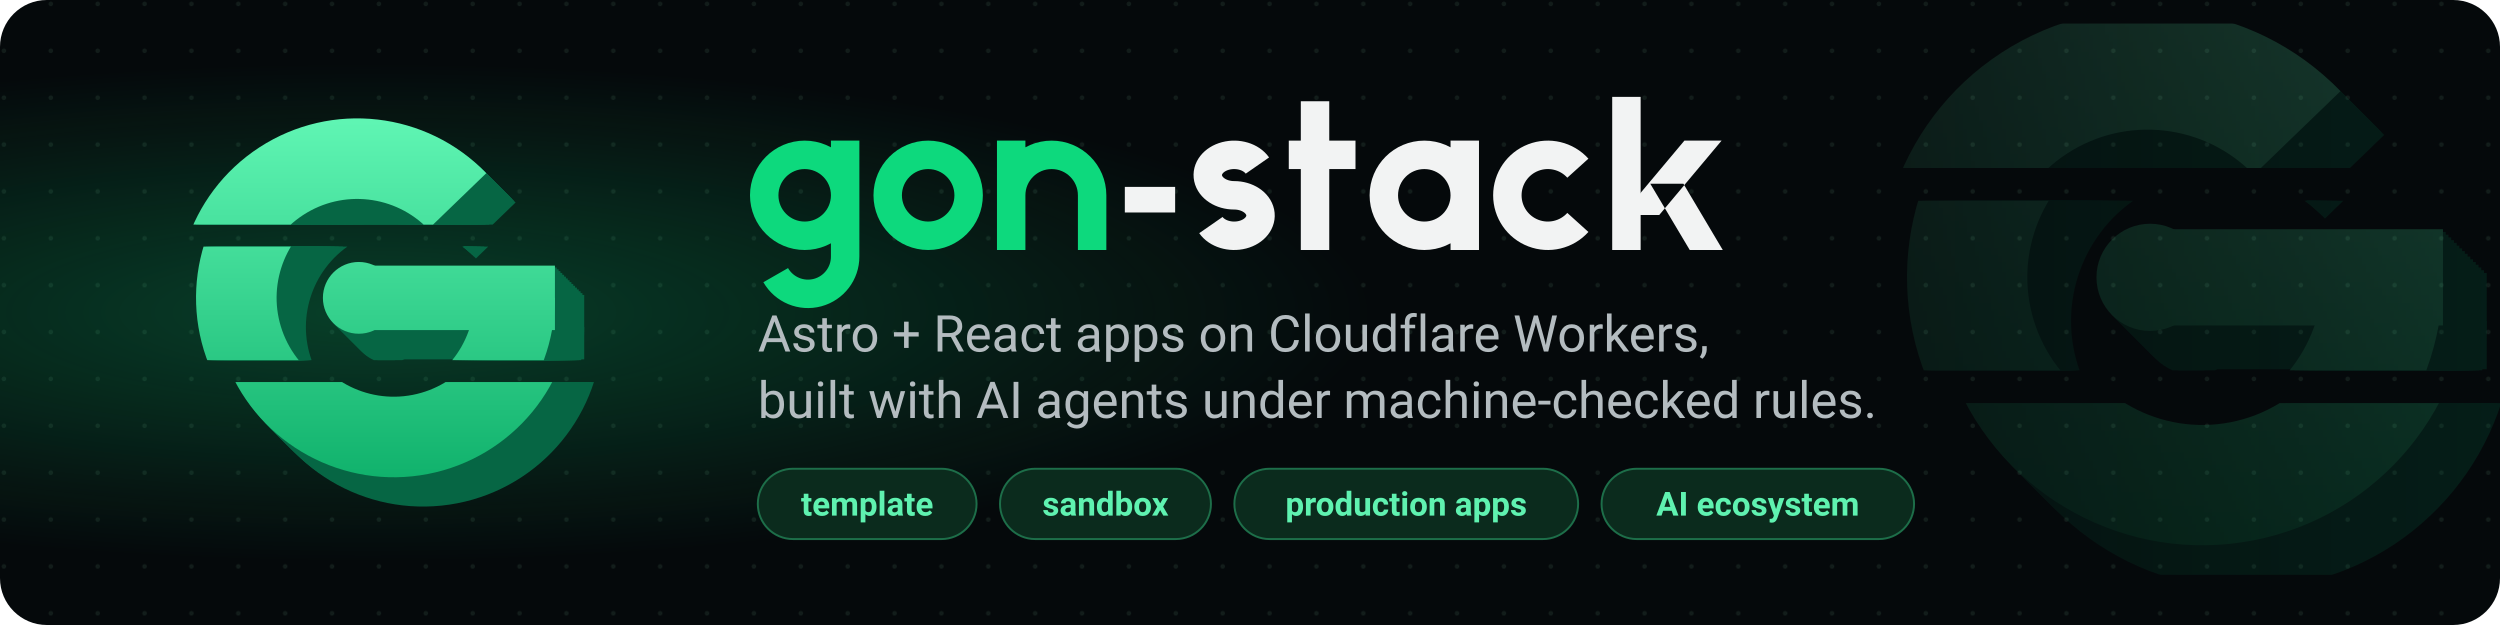
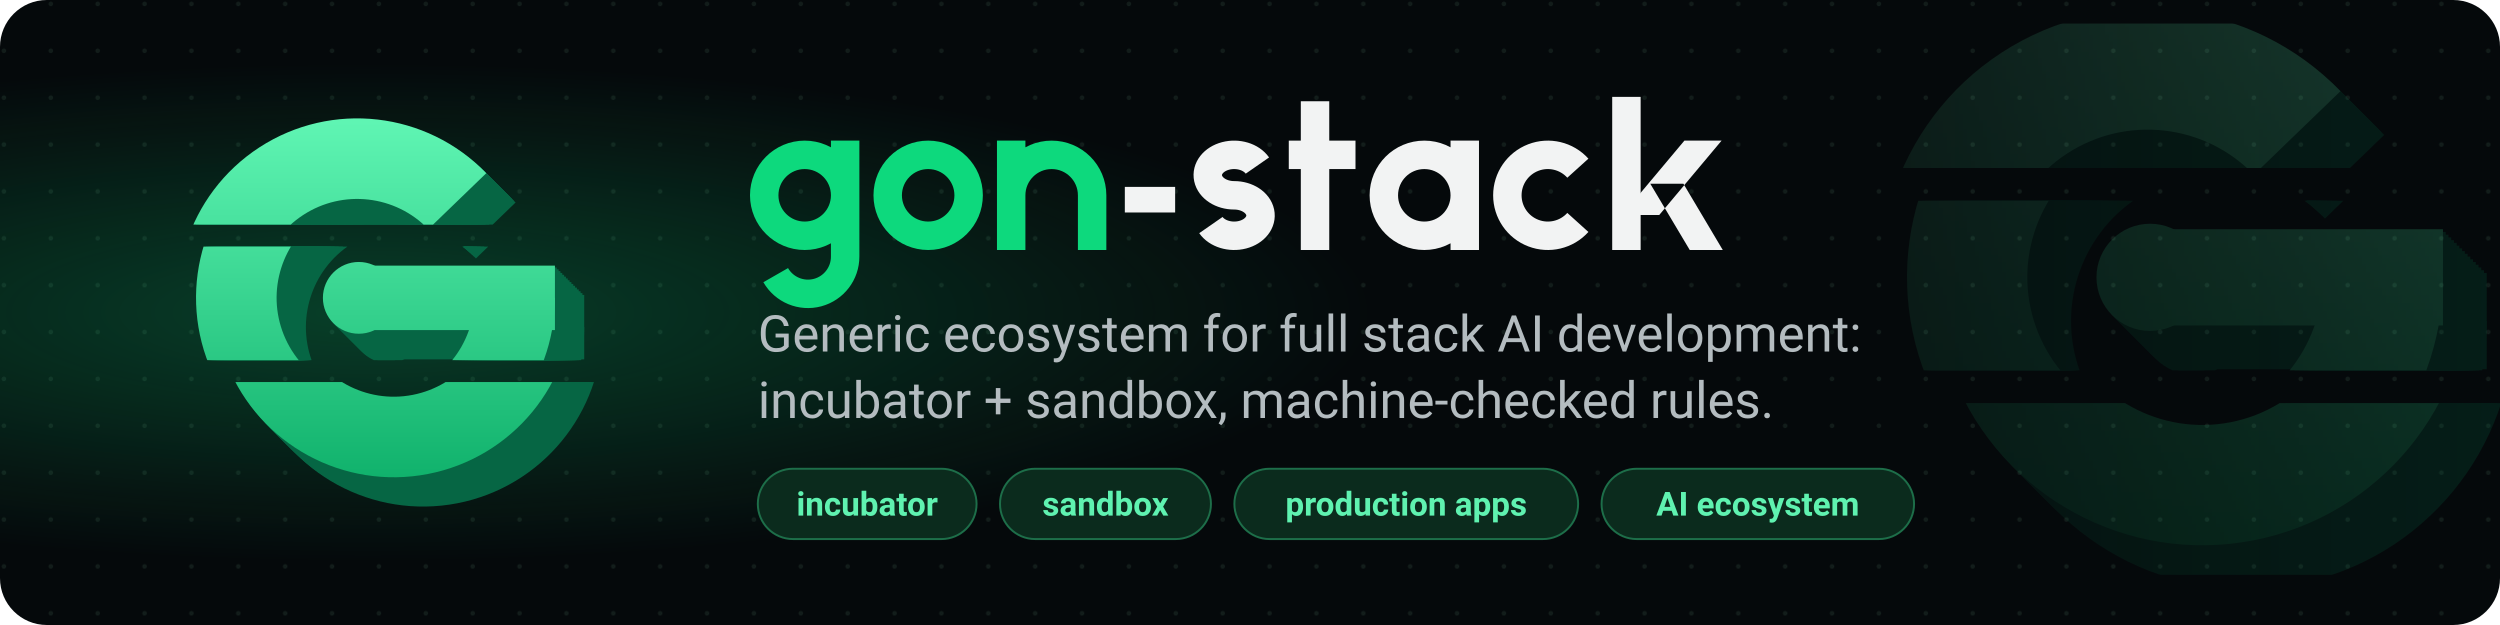
<svg xmlns="http://www.w3.org/2000/svg" viewBox="0 0 1280 320" width="1280" height="320" role="img" aria-labelledby="t d">
  <defs>
    <linearGradient id="gbd-f" gradientUnits="userSpaceOnUse" x1="0" y1="6" x2="0" y2="58">
      <stop offset="0" stop-color="#5ff5b3" />
      <stop offset="1" stop-color="#0bad67" />
    </linearGradient>
    <clipPath id="gbd-b0">
      <rect x="-10" width="84" height="20" />
    </clipPath>
    <clipPath id="gbd-b1">
      <rect x="-10" y="23" width="84" height="15.5" />
    </clipPath>
    <clipPath id="gbd-b2">
      <rect x="-10" y="41.5" width="84" height="22.5" />
    </clipPath>
    <g id="gbd-g">
      <path d="M50 30A19 19 0 1 1 44.67 16.8" fill="none" stroke-width="11" />
      <path d="M28.72 30H55.5" fill="none" stroke-width="8.8" />
      <circle cx="28.72" cy="30" r="4.4" />
    </g>
    <g id="gbd-s">
      <g stroke="#066644" fill="#066644">
        <use href="#gbd-g" x="4" y="4" />
        <use href="#gbd-g" x="3.75" y="3.75" />
        <use href="#gbd-g" x="3.5" y="3.5" />
        <use href="#gbd-g" x="3.25" y="3.25" />
        <use href="#gbd-g" x="3" y="3" />
        <use href="#gbd-g" x="2.75" y="2.75" />
        <use href="#gbd-g" x="2.5" y="2.5" />
        <use href="#gbd-g" x="2.25" y="2.25" />
        <use href="#gbd-g" x="2" y="2" />
        <use href="#gbd-g" x="1.75" y="1.75" />
        <use href="#gbd-g" x="1.5" y="1.5" />
        <use href="#gbd-g" x="1.25" y="1.25" />
        <use href="#gbd-g" x="1" y="1" />
        <use href="#gbd-g" x="0.75" y="0.75" />
        <use href="#gbd-g" x="0.5" y="0.5" />
        <use href="#gbd-g" x="0.25" y="0.25" />
      </g>
      <use href="#gbd-g" stroke="url(#gbd-f)" fill="url(#gbd-f)" />
    </g>
    <radialGradient id="gbd-glow" cx="0.15" cy="0.5" r="0.4">
      <stop offset="0" stop-color="#0dd97d" stop-opacity="0.26" />
      <stop offset="1" stop-color="#0dd97d" stop-opacity="0" />
    </radialGradient>
    <pattern id="gbd-dots" width="24" height="24" patternUnits="userSpaceOnUse">
      <circle cx="2" cy="2" r="1.2" fill="#121c1a" />
    </pattern>
    <linearGradient id="gbd-fade" x1="0" x2="1">
      <stop offset="0.6" stop-color="#fff" stop-opacity="0" />
      <stop offset="1" stop-color="#fff" />
    </linearGradient>
    <mask id="gbd-fm">
      <rect width="1280" height="320" fill="url(#gbd-fade)" />
    </mask>
    <clipPath id="gbd-clip">
      <rect width="1280" height="320" rx="24" />
    </clipPath>
  </defs>
  <g clip-path="url(#gbd-clip)">
    <rect width="1280" height="320" fill="#05090b" />
    <rect width="1280" height="320" fill="url(#gbd-dots)" />
    <rect width="1280" height="320" fill="url(#gbd-glow)" />
    <g mask="url(#gbd-fm)" opacity="0.22">
      <g transform="translate(940 -26) scale(5.6)">
        <g clip-path="url(#gbd-b0)">
          <use href="#gbd-s" x="-2.5" />
        </g>
        <g clip-path="url(#gbd-b1)">
          <use href="#gbd-s" />
        </g>
        <g clip-path="url(#gbd-b2)">
          <use href="#gbd-s" x="2.5" />
        </g>
      </g>
    </g>
  </g>
  <g transform="translate(76 40) scale(3.75)">
    <g clip-path="url(#gbd-b0)">
      <use href="#gbd-s" x="-2.5" />
    </g>
    <g clip-path="url(#gbd-b1)">
      <use href="#gbd-s" />
    </g>
    <g clip-path="url(#gbd-b2)">
      <use href="#gbd-s" x="2.5" />
    </g>
  </g>
  <g transform="translate(384 128) scale(5.6)">
    <g fill="none" stroke-width="2.6">
      <g stroke="#0dd97d">
        <path d="M1.3 -5A3.7 3.7 0 0 1 8.7 -5A3.7 3.7 0 0 1 1.3 -5ZM8.7 -10V0.6A3.4 3.4 0 0 1 2.35 2.3" />
        <path transform="translate(11.29 0)" d="M1.3 -5A3.7 3.7 0 0 1 8.7 -5A3.7 3.7 0 0 1 1.3 -5Z" />
        <path transform="translate(22.58 0)" d="M1.3 0V-10M1.3 0V-5A3.7 3.7 0 0 1 8.7 -5V0" />
      </g>
      <g stroke="#f2f3f3">
        <path d="M34.27 -4.6H38.87" stroke-width="2.34" />
        <path transform="translate(40.56 0)" d="M5.83 -7.72A2.41 1.85 0 1 0 3.71 -5A2.41 1.85 0 1 1 1.58 -2.28" />
        <path transform="translate(49.26 0)" d="M2.4 -13.6V0M0 -8.7H6.1" />
        <path transform="translate(56.65 0)" d="M1.3 -5A3.7 3.7 0 0 1 8.7 -5A3.7 3.7 0 0 1 1.3 -5ZM8.7 -10V0" />
        <path transform="translate(67.94 0)" d="M7.75 -2.52A3.7 3.7 0 1 1 7.75 -7.48" />
        <path d="M80.13 -14V0" />
      </g>
    </g>
    <path fill="#f2f3f3" transform="translate(78.83 0)" d="M0.9 -3.2H4.3L10 -10H6.6ZM3.48 -6.06H6.51L10.11 0H7.09Z" />
  </g>
  <g font-family="ui-sans-serif, -apple-system, 'Segoe UI', Roboto, 'Helvetica Neue', Arial, sans-serif">
-     <text x="388" y="180" font-size="26" fill="#b4bcc0">Astro + React apps on Cloudflare Workers,</text>
-     <text x="388" y="214" font-size="26" fill="#b4bcc0">built with AI agents under machine-checked rules.</text>
+     <text x="388" y="180" font-size="26" fill="#b4bcc0">Generic ecosystem for full stack AI development:</text>
+     <text x="388" y="214" font-size="26" fill="#b4bcc0">incubator + sandbox, machine-checked rules.</text>
    <g font-size="17" font-weight="600" fill="#5ff2b0">
      <rect x="388" y="240" width="112" height="36" rx="18" fill="#0b2b1d" stroke="#1d6e49" />
-       <text x="444" y="264" text-anchor="middle">template</text>
+       <text x="444" y="264" text-anchor="middle">incubator</text>
      <rect x="512" y="240" width="108" height="36" rx="18" fill="#0b2b1d" stroke="#1d6e49" />
      <text x="566" y="264" text-anchor="middle">sandbox</text>
      <rect x="632" y="240" width="176" height="36" rx="18" fill="#0b2b1d" stroke="#1d6e49" />
      <text x="720" y="264" text-anchor="middle">production apps</text>
      <rect x="820" y="240" width="160" height="36" rx="18" fill="#0b2b1d" stroke="#1d6e49" />
      <text x="900" y="264" text-anchor="middle">AI ecosystem</text>
    </g>
  </g>
</svg>
